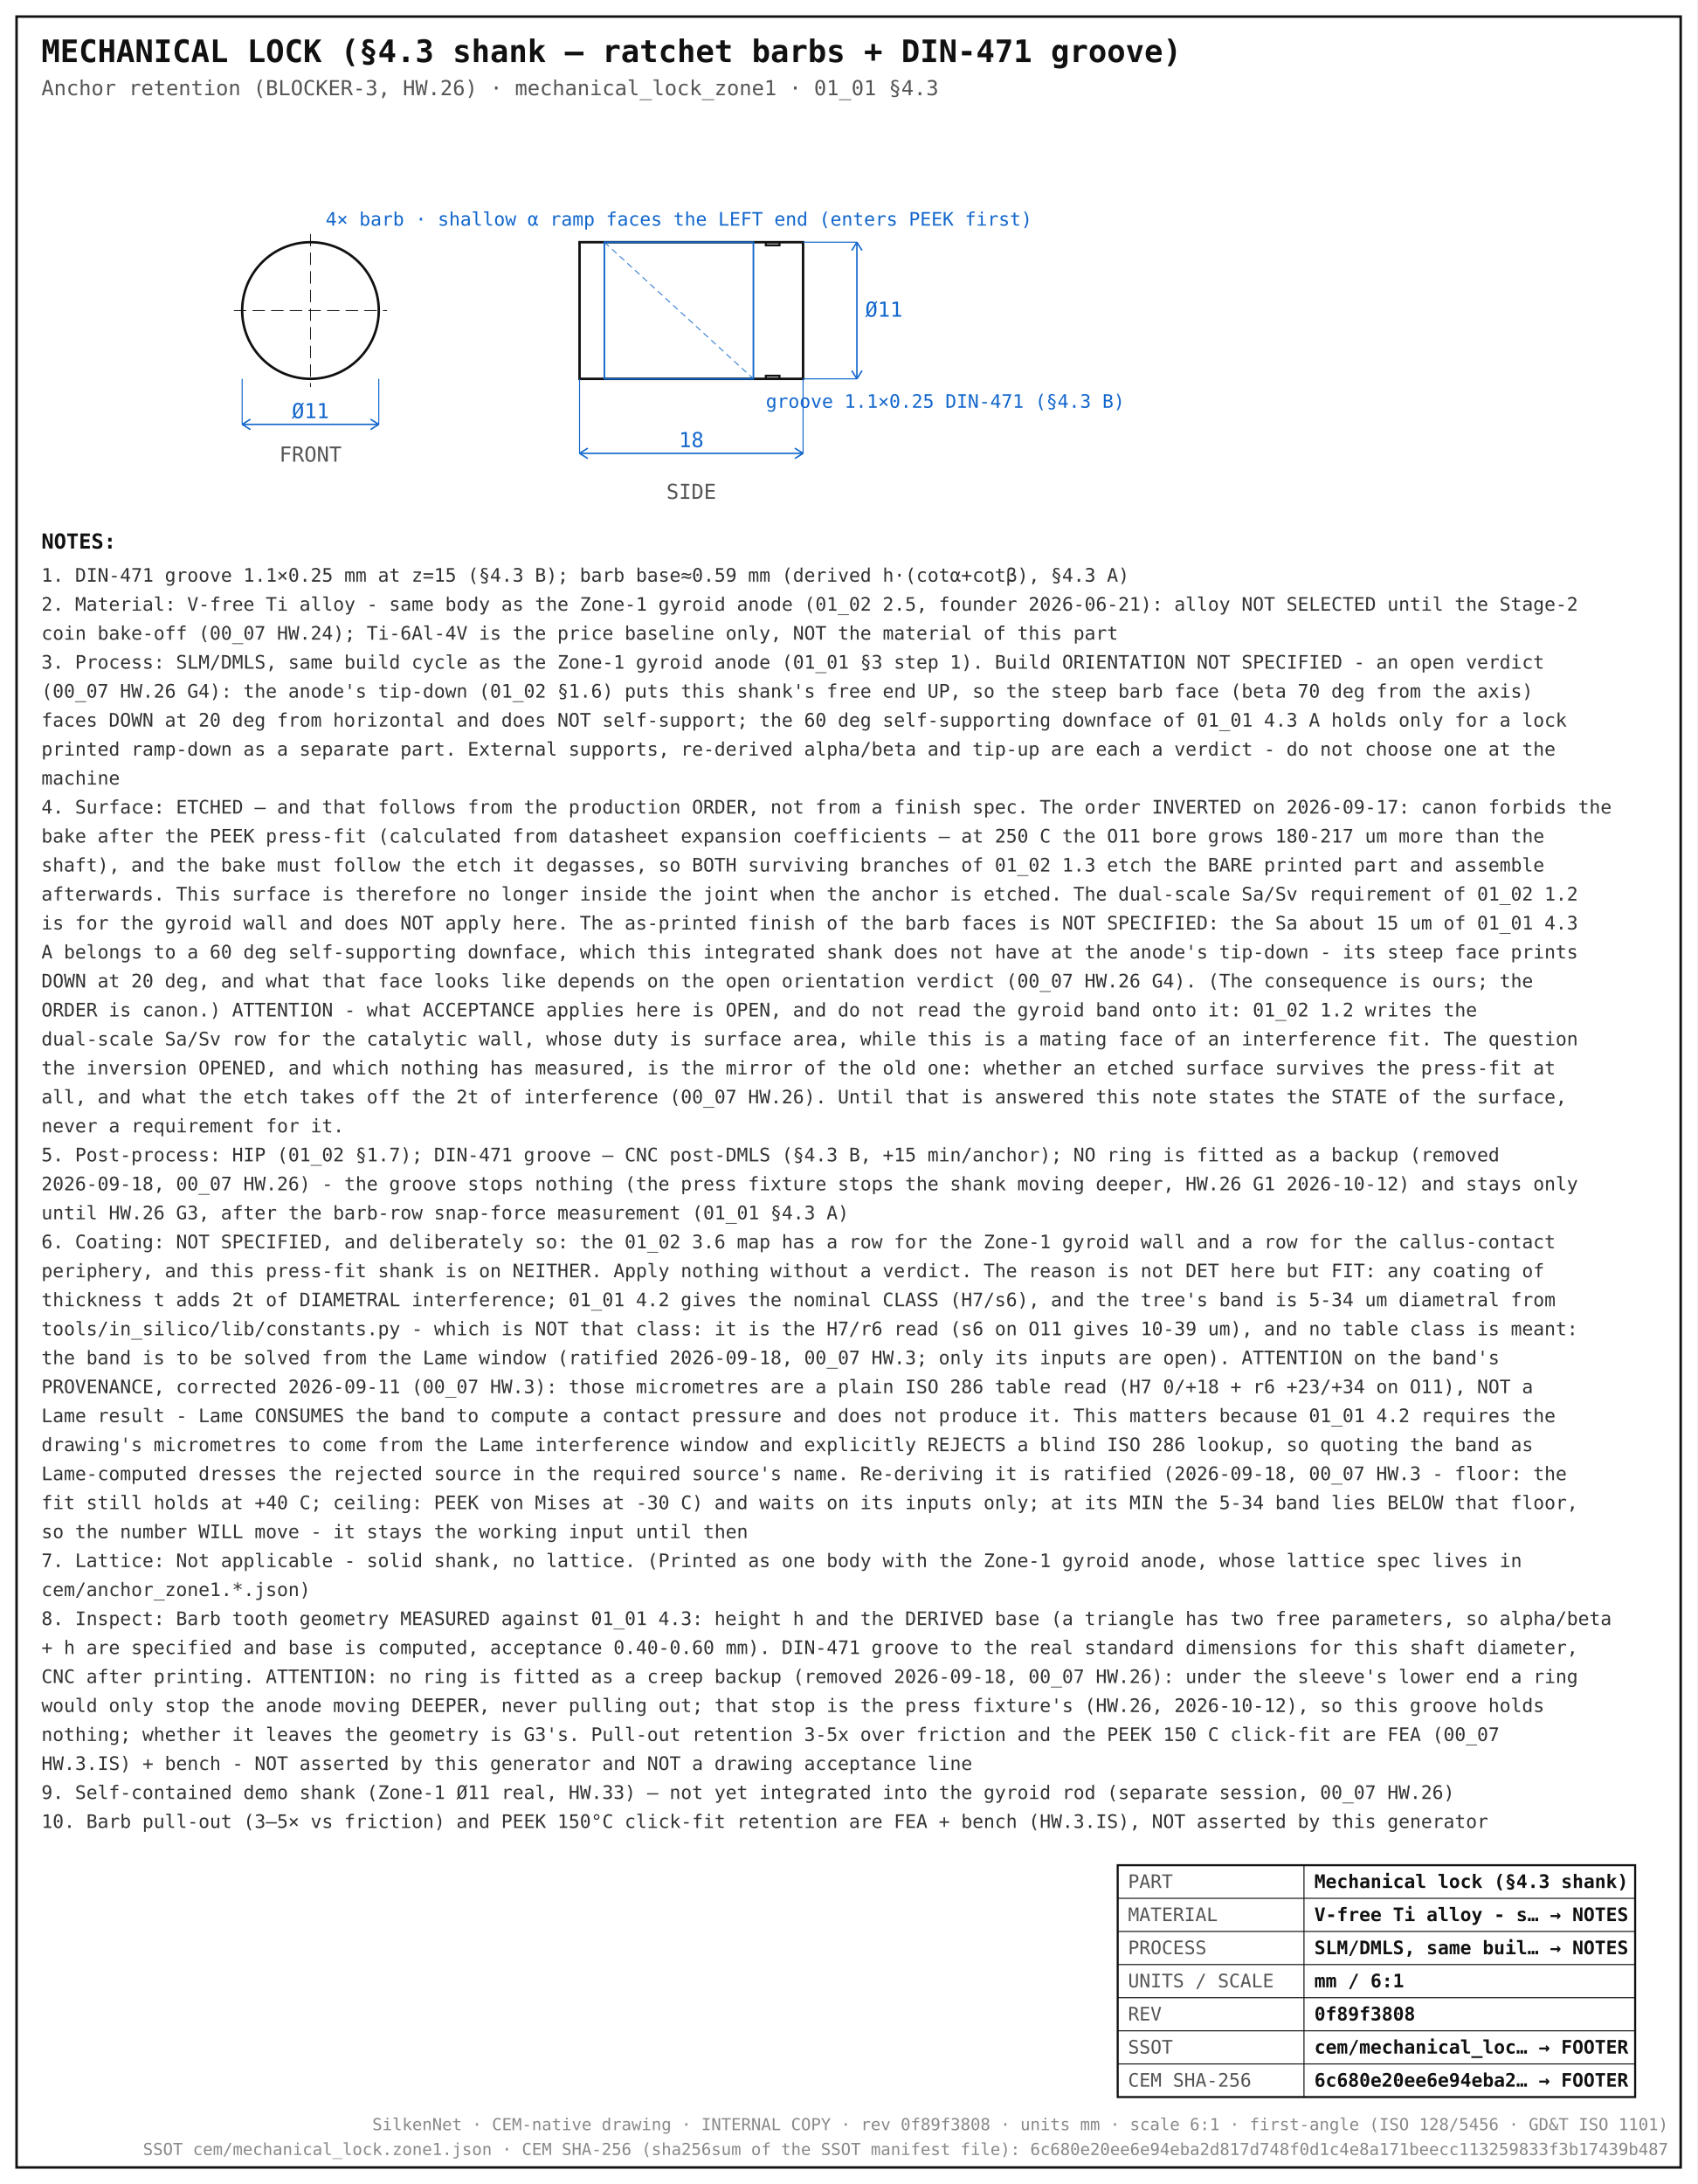
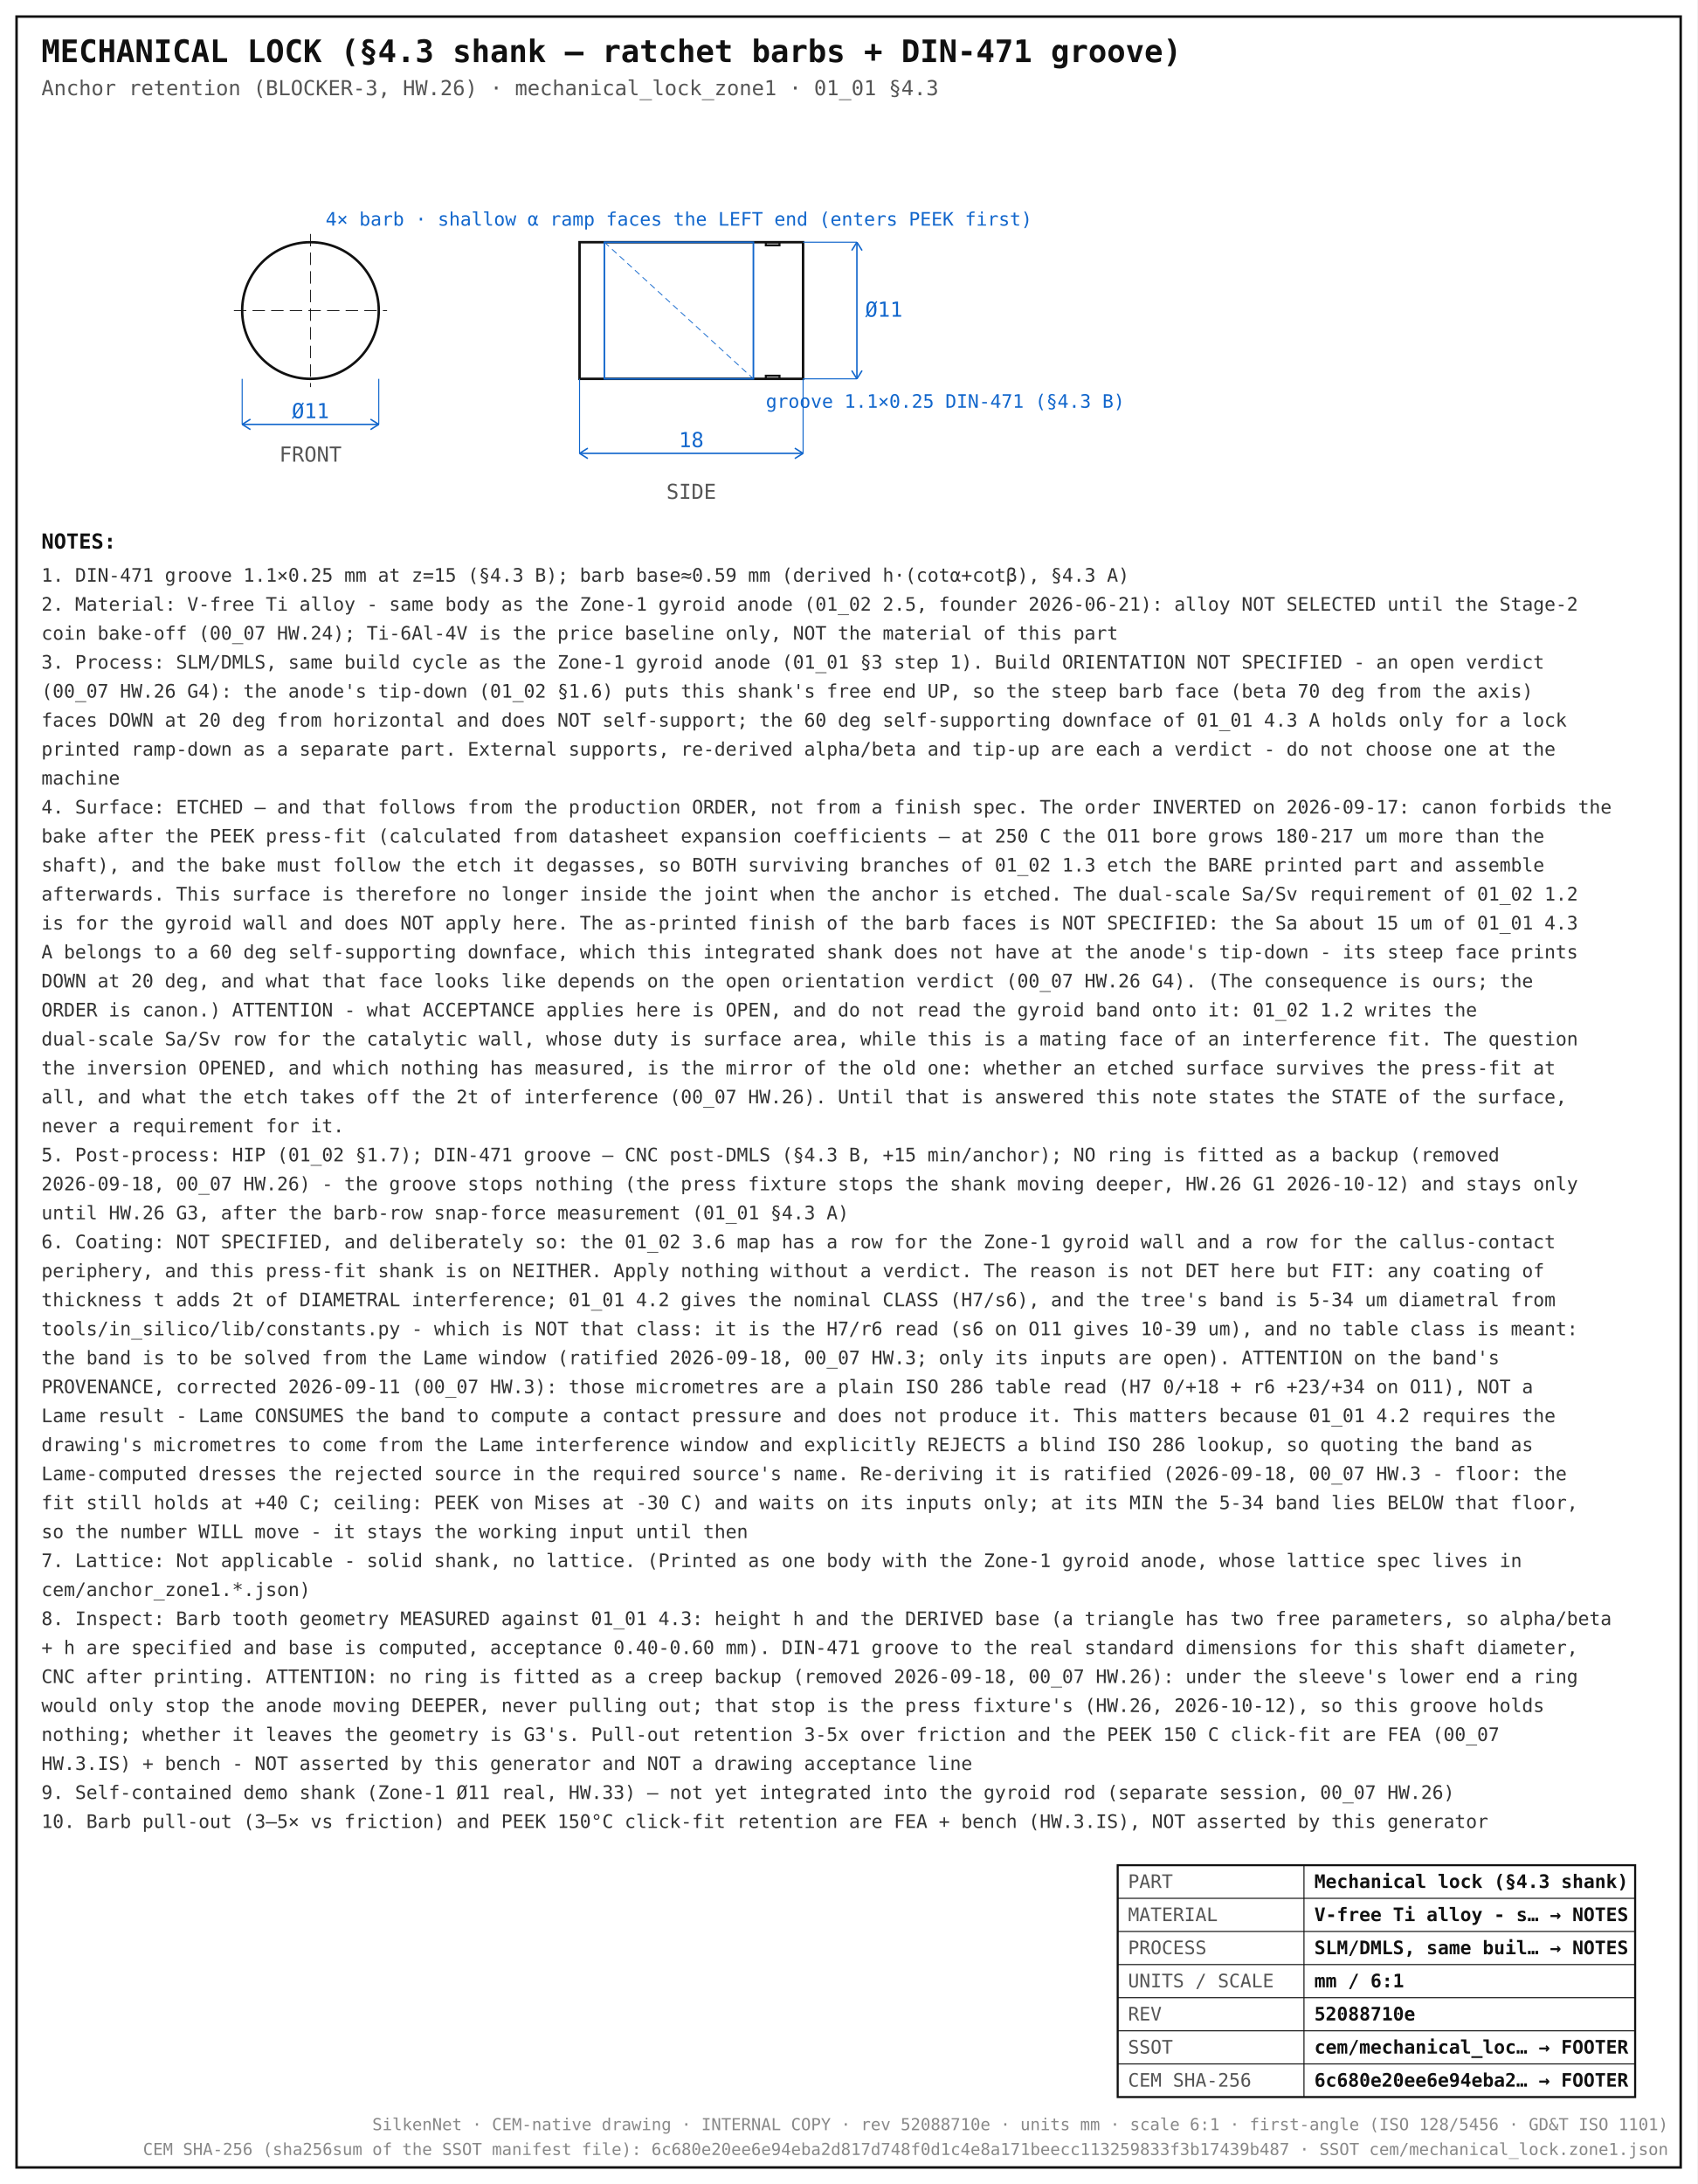
<svg xmlns="http://www.w3.org/2000/svg" width="820" height="1055" viewBox="0 0 820 1055">
  <rect x="0" y="0" width="820" height="1055" fill="white" />
  <rect x="8" y="8" width="804" height="1039" fill="none" stroke="#111" stroke-width="1.2" />
  <text x="20" y="30" font-family="monospace" font-size="15" text-anchor="start" fill="#111" font-weight="bold">MECHANICAL LOCK  (§4.3 shank — ratchet barbs + DIN-471 groove)</text>
  <text x="20" y="46" font-family="monospace" font-size="10" text-anchor="start" fill="#555" font-weight="normal">Anchor retention (BLOCKER-3, HW.26) · mechanical_lock_zone1 · 01_01 §4.3</text>
  <circle cx="150" cy="150" r="33" fill="none" stroke="#111" stroke-width="1.2" />
  <line x1="113" y1="150" x2="187" y2="150" stroke="#111" stroke-width="0.4" stroke-dasharray="6 3" />
  <line x1="150" y1="113" x2="150" y2="187" stroke="#111" stroke-width="0.4" stroke-dasharray="6 3" />
  <text x="150" y="223" font-family="monospace" font-size="10" text-anchor="middle" fill="#555" font-weight="normal">FRONT</text>
  <line x1="117" y1="183" x2="117" y2="205" stroke="#1166cc" stroke-width="0.5" />
  <line x1="183" y1="183" x2="183" y2="205" stroke="#1166cc" stroke-width="0.5" />
  <line x1="117" y1="205" x2="183" y2="205" stroke="#1166cc" stroke-width="0.7" />
  <line x1="117" y1="205" x2="121" y2="202.5" stroke="#1166cc" stroke-width="0.7" />
  <line x1="117" y1="205" x2="121" y2="207.5" stroke="#1166cc" stroke-width="0.7" />
  <line x1="183" y1="205" x2="179" y2="202.5" stroke="#1166cc" stroke-width="0.7" />
  <line x1="183" y1="205" x2="179" y2="207.5" stroke="#1166cc" stroke-width="0.7" />
  <text x="150" y="202" font-family="monospace" font-size="10" text-anchor="middle" fill="#1166cc" font-weight="normal">Ø11</text>
  <rect x="280" y="117" width="108" height="66" fill="none" stroke="#111" stroke-width="1.2" />
  <rect x="292" y="117" width="72" height="66" fill="none" stroke="#1166cc" stroke-width="0.8" />
  <line x1="292" y1="117" x2="364" y2="183" stroke="#1166cc" stroke-width="0.4" stroke-dasharray="3 2" />
  <text x="328" y="109" font-family="monospace" font-size="9" text-anchor="middle" fill="#1166cc" font-weight="normal">4× barb · shallow α ramp faces the LEFT end (enters PEEK first)</text>
  <rect x="370" y="117" width="6.6" height="1.5" fill="none" stroke="#111" stroke-width="1" />
  <rect x="370" y="181.5" width="6.6" height="1.5" fill="none" stroke="#111" stroke-width="1" />
  <text x="370" y="197" font-family="monospace" font-size="9" text-anchor="start" fill="#1166cc" font-weight="normal">groove 1.1×0.25 DIN-471 (§4.3 B)</text>
  <text x="334" y="241" font-family="monospace" font-size="10" text-anchor="middle" fill="#555" font-weight="normal">SIDE</text>
  <line x1="280" y1="183" x2="280" y2="219" stroke="#1166cc" stroke-width="0.5" />
  <line x1="388" y1="183" x2="388" y2="219" stroke="#1166cc" stroke-width="0.5" />
  <line x1="280" y1="219" x2="388" y2="219" stroke="#1166cc" stroke-width="0.7" />
  <line x1="280" y1="219" x2="284" y2="216.5" stroke="#1166cc" stroke-width="0.7" />
  <line x1="280" y1="219" x2="284" y2="221.5" stroke="#1166cc" stroke-width="0.7" />
  <line x1="388" y1="219" x2="384" y2="216.5" stroke="#1166cc" stroke-width="0.7" />
  <line x1="388" y1="219" x2="384" y2="221.5" stroke="#1166cc" stroke-width="0.7" />
  <text x="334" y="216" font-family="monospace" font-size="10" text-anchor="middle" fill="#1166cc" font-weight="normal">18</text>
  <line x1="388" y1="117" x2="414" y2="117" stroke="#1166cc" stroke-width="0.5" />
  <line x1="388" y1="183" x2="414" y2="183" stroke="#1166cc" stroke-width="0.5" />
  <line x1="414" y1="117" x2="414" y2="183" stroke="#1166cc" stroke-width="0.7" />
  <line x1="414" y1="117" x2="411.5" y2="121" stroke="#1166cc" stroke-width="0.7" />
  <line x1="414" y1="117" x2="416.5" y2="121" stroke="#1166cc" stroke-width="0.7" />
  <line x1="414" y1="183" x2="411.5" y2="179" stroke="#1166cc" stroke-width="0.7" />
  <line x1="414" y1="183" x2="416.5" y2="179" stroke="#1166cc" stroke-width="0.7" />
  <text x="418" y="153" font-family="monospace" font-size="10" text-anchor="start" fill="#1166cc" font-weight="normal">Ø11</text>
  <text x="20" y="265" font-family="monospace" font-size="10" text-anchor="start" fill="#111" font-weight="bold">NOTES:</text>
  <text x="20" y="281" font-family="monospace" font-size="9" text-anchor="start" fill="#333" font-weight="normal">1. DIN-471 groove 1.1×0.25 mm at z=15 (§4.3 B); barb base≈0.59 mm (derived h·(cotα+cotβ), §4.3 A)</text>
  <text x="20" y="295" font-family="monospace" font-size="9" text-anchor="start" fill="#333" font-weight="normal">2. Material: V-free Ti alloy - same body as the Zone-1 gyroid anode (01_02 2.5, founder 2026-06-21): alloy NOT SELECTED until the Stage-2</text>
  <text x="20" y="309" font-family="monospace" font-size="9" text-anchor="start" fill="#333" font-weight="normal">   coin bake-off (00_07 HW.24); Ti-6Al-4V is the price baseline only, NOT the material of this part</text>
  <text x="20" y="323" font-family="monospace" font-size="9" text-anchor="start" fill="#333" font-weight="normal">3. Process: SLM/DMLS, same build cycle as the Zone-1 gyroid anode (01_01 §3 step 1). Build ORIENTATION NOT SPECIFIED - an open verdict</text>
  <text x="20" y="337" font-family="monospace" font-size="9" text-anchor="start" fill="#333" font-weight="normal">   (00_07 HW.26 G4): the anode's tip-down (01_02 §1.6) puts this shank's free end UP, so the steep barb face (beta 70 deg from the axis)</text>
  <text x="20" y="351" font-family="monospace" font-size="9" text-anchor="start" fill="#333" font-weight="normal">   faces DOWN at 20 deg from horizontal and does NOT self-support; the 60 deg self-supporting downface of 01_01 4.3 A holds only for a lock</text>
  <text x="20" y="365" font-family="monospace" font-size="9" text-anchor="start" fill="#333" font-weight="normal">   printed ramp-down as a separate part. External supports, re-derived alpha/beta and tip-up are each a verdict - do not choose one at the</text>
  <text x="20" y="379" font-family="monospace" font-size="9" text-anchor="start" fill="#333" font-weight="normal">   machine</text>
  <text x="20" y="393" font-family="monospace" font-size="9" text-anchor="start" fill="#333" font-weight="normal">4. Surface: ETCHED — and that follows from the production ORDER, not from a finish spec. The order INVERTED on 2026-09-17: canon forbids the</text>
  <text x="20" y="407" font-family="monospace" font-size="9" text-anchor="start" fill="#333" font-weight="normal">   bake after the PEEK press-fit (calculated from datasheet expansion coefficients — at 250 C the O11 bore grows 180-217 um more than the</text>
  <text x="20" y="421" font-family="monospace" font-size="9" text-anchor="start" fill="#333" font-weight="normal">   shaft), and the bake must follow the etch it degasses, so BOTH surviving branches of 01_02 1.3 etch the BARE printed part and assemble</text>
  <text x="20" y="435" font-family="monospace" font-size="9" text-anchor="start" fill="#333" font-weight="normal">   afterwards. This surface is therefore no longer inside the joint when the anchor is etched. The dual-scale Sa/Sv requirement of 01_02 1.2</text>
  <text x="20" y="449" font-family="monospace" font-size="9" text-anchor="start" fill="#333" font-weight="normal">   is for the gyroid wall and does NOT apply here. The as-printed finish of the barb faces is NOT SPECIFIED: the Sa about 15 um of 01_01 4.3</text>
  <text x="20" y="463" font-family="monospace" font-size="9" text-anchor="start" fill="#333" font-weight="normal">   A belongs to a 60 deg self-supporting downface, which this integrated shank does not have at the anode's tip-down - its steep face prints</text>
  <text x="20" y="477" font-family="monospace" font-size="9" text-anchor="start" fill="#333" font-weight="normal">   DOWN at 20 deg, and what that face looks like depends on the open orientation verdict (00_07 HW.26 G4). (The consequence is ours; the</text>
  <text x="20" y="491" font-family="monospace" font-size="9" text-anchor="start" fill="#333" font-weight="normal">   ORDER is canon.) ATTENTION - what ACCEPTANCE applies here is OPEN, and do not read the gyroid band onto it: 01_02 1.2 writes the</text>
  <text x="20" y="505" font-family="monospace" font-size="9" text-anchor="start" fill="#333" font-weight="normal">   dual-scale Sa/Sv row for the catalytic wall, whose duty is surface area, while this is a mating face of an interference fit. The question</text>
  <text x="20" y="519" font-family="monospace" font-size="9" text-anchor="start" fill="#333" font-weight="normal">   the inversion OPENED, and which nothing has measured, is the mirror of the old one: whether an etched surface survives the press-fit at</text>
  <text x="20" y="533" font-family="monospace" font-size="9" text-anchor="start" fill="#333" font-weight="normal">   all, and what the etch takes off the 2t of interference (00_07 HW.26). Until that is answered this note states the STATE of the surface,</text>
  <text x="20" y="547" font-family="monospace" font-size="9" text-anchor="start" fill="#333" font-weight="normal">   never a requirement for it.</text>
  <text x="20" y="561" font-family="monospace" font-size="9" text-anchor="start" fill="#333" font-weight="normal">5. Post-process: HIP (01_02 §1.7); DIN-471 groove — CNC post-DMLS (§4.3 B, +15 min/anchor); NO ring is fitted as a backup (removed</text>
  <text x="20" y="575" font-family="monospace" font-size="9" text-anchor="start" fill="#333" font-weight="normal">   2026-09-18, 00_07 HW.26) - the groove stops nothing (the press fixture stops the shank moving deeper, HW.26 G1 2026-10-12) and stays only</text>
  <text x="20" y="589" font-family="monospace" font-size="9" text-anchor="start" fill="#333" font-weight="normal">   until HW.26 G3, after the barb-row snap-force measurement (01_01 §4.3 A)</text>
  <text x="20" y="603" font-family="monospace" font-size="9" text-anchor="start" fill="#333" font-weight="normal">6. Coating: NOT SPECIFIED, and deliberately so: the 01_02 3.6 map has a row for the Zone-1 gyroid wall and a row for the callus-contact</text>
  <text x="20" y="617" font-family="monospace" font-size="9" text-anchor="start" fill="#333" font-weight="normal">   periphery, and this press-fit shank is on NEITHER. Apply nothing without a verdict. The reason is not DET here but FIT: any coating of</text>
  <text x="20" y="631" font-family="monospace" font-size="9" text-anchor="start" fill="#333" font-weight="normal">   thickness t adds 2t of DIAMETRAL interference; 01_01 4.2 gives the nominal CLASS (H7/s6), and the tree's band is 5-34 um diametral from</text>
  <text x="20" y="645" font-family="monospace" font-size="9" text-anchor="start" fill="#333" font-weight="normal">   tools/in_silico/lib/constants.py - which is NOT that class: it is the H7/r6 read (s6 on O11 gives 10-39 um), and no table class is meant:</text>
  <text x="20" y="659" font-family="monospace" font-size="9" text-anchor="start" fill="#333" font-weight="normal">   the band is to be solved from the Lame window (ratified 2026-09-18, 00_07 HW.3; only its inputs are open). ATTENTION on the band's</text>
  <text x="20" y="673" font-family="monospace" font-size="9" text-anchor="start" fill="#333" font-weight="normal">   PROVENANCE, corrected 2026-09-11 (00_07 HW.3): those micrometres are a plain ISO 286 table read (H7 0/+18 + r6 +23/+34 on O11), NOT a</text>
  <text x="20" y="687" font-family="monospace" font-size="9" text-anchor="start" fill="#333" font-weight="normal">   Lame result - Lame CONSUMES the band to compute a contact pressure and does not produce it. This matters because 01_01 4.2 requires the</text>
  <text x="20" y="701" font-family="monospace" font-size="9" text-anchor="start" fill="#333" font-weight="normal">   drawing's micrometres to come from the Lame interference window and explicitly REJECTS a blind ISO 286 lookup, so quoting the band as</text>
  <text x="20" y="715" font-family="monospace" font-size="9" text-anchor="start" fill="#333" font-weight="normal">   Lame-computed dresses the rejected source in the required source's name. Re-deriving it is ratified (2026-09-18, 00_07 HW.3 - floor: the</text>
  <text x="20" y="729" font-family="monospace" font-size="9" text-anchor="start" fill="#333" font-weight="normal">   fit still holds at +40 C; ceiling: PEEK von Mises at -30 C) and waits on its inputs only; at its MIN the 5-34 band lies BELOW that floor,</text>
  <text x="20" y="743" font-family="monospace" font-size="9" text-anchor="start" fill="#333" font-weight="normal">   so the number WILL move - it stays the working input until then</text>
  <text x="20" y="757" font-family="monospace" font-size="9" text-anchor="start" fill="#333" font-weight="normal">7. Lattice: Not applicable - solid shank, no lattice. (Printed as one body with the Zone-1 gyroid anode, whose lattice spec lives in</text>
  <text x="20" y="771" font-family="monospace" font-size="9" text-anchor="start" fill="#333" font-weight="normal">   cem/anchor_zone1.*.json)</text>
  <text x="20" y="785" font-family="monospace" font-size="9" text-anchor="start" fill="#333" font-weight="normal">8. Inspect: Barb tooth geometry MEASURED against 01_01 4.3: height h and the DERIVED base (a triangle has two free parameters, so alpha/beta</text>
  <text x="20" y="799" font-family="monospace" font-size="9" text-anchor="start" fill="#333" font-weight="normal">   + h are specified and base is computed, acceptance 0.40-0.60 mm). DIN-471 groove to the real standard dimensions for this shaft diameter,</text>
  <text x="20" y="813" font-family="monospace" font-size="9" text-anchor="start" fill="#333" font-weight="normal">   CNC after printing. ATTENTION: no ring is fitted as a creep backup (removed 2026-09-18, 00_07 HW.26): under the sleeve's lower end a ring</text>
  <text x="20" y="827" font-family="monospace" font-size="9" text-anchor="start" fill="#333" font-weight="normal">   would only stop the anode moving DEEPER, never pulling out; that stop is the press fixture's (HW.26, 2026-10-12), so this groove holds</text>
  <text x="20" y="841" font-family="monospace" font-size="9" text-anchor="start" fill="#333" font-weight="normal">   nothing; whether it leaves the geometry is G3's. Pull-out retention 3-5x over friction and the PEEK 150 C click-fit are FEA (00_07</text>
  <text x="20" y="855" font-family="monospace" font-size="9" text-anchor="start" fill="#333" font-weight="normal">   HW.3.IS) + bench - NOT asserted by this generator and NOT a drawing acceptance line</text>
  <text x="20" y="869" font-family="monospace" font-size="9" text-anchor="start" fill="#333" font-weight="normal">9. Self-contained demo shank (Zone-1 Ø11 real, HW.33) — not yet integrated into the gyroid rod (separate session, 00_07 HW.26)</text>
  <text x="20" y="883" font-family="monospace" font-size="9" text-anchor="start" fill="#333" font-weight="normal">10. Barb pull-out (3–5× vs friction) and PEEK 150°C click-fit retention are FEA + bench (HW.3.IS), NOT asserted by this generator</text>
  <rect x="540" y="901" width="250" height="112" fill="none" stroke="#111" stroke-width="1" />
  <line x1="630" y1="901" x2="630" y2="917" stroke="#111" stroke-width="0.5" />
  <text x="545" y="912" font-family="monospace" font-size="9" text-anchor="start" fill="#555" font-weight="normal">PART</text>
  <text x="635" y="912" font-family="monospace" font-size="9" text-anchor="start" fill="#111" font-weight="bold">Mechanical lock (§4.3 shank)</text>
  <line x1="540" y1="917" x2="790" y2="917" stroke="#111" stroke-width="0.5" />
  <line x1="630" y1="917" x2="630" y2="933" stroke="#111" stroke-width="0.5" />
  <text x="545" y="928" font-family="monospace" font-size="9" text-anchor="start" fill="#555" font-weight="normal">MATERIAL</text>
  <text x="635" y="928" font-family="monospace" font-size="9" text-anchor="start" fill="#111" font-weight="bold">V-free Ti alloy - s… → NOTES</text>
  <line x1="540" y1="933" x2="790" y2="933" stroke="#111" stroke-width="0.5" />
  <line x1="630" y1="933" x2="630" y2="949" stroke="#111" stroke-width="0.5" />
  <text x="545" y="944" font-family="monospace" font-size="9" text-anchor="start" fill="#555" font-weight="normal">PROCESS</text>
  <text x="635" y="944" font-family="monospace" font-size="9" text-anchor="start" fill="#111" font-weight="bold">SLM/DMLS, same buil… → NOTES</text>
  <line x1="540" y1="949" x2="790" y2="949" stroke="#111" stroke-width="0.5" />
  <line x1="630" y1="949" x2="630" y2="965" stroke="#111" stroke-width="0.5" />
  <text x="545" y="960" font-family="monospace" font-size="9" text-anchor="start" fill="#555" font-weight="normal">UNITS / SCALE</text>
  <text x="635" y="960" font-family="monospace" font-size="9" text-anchor="start" fill="#111" font-weight="bold">mm / 6:1</text>
  <line x1="540" y1="965" x2="790" y2="965" stroke="#111" stroke-width="0.5" />
  <line x1="630" y1="965" x2="630" y2="981" stroke="#111" stroke-width="0.5" />
  <text x="545" y="976" font-family="monospace" font-size="9" text-anchor="start" fill="#555" font-weight="normal">REV</text>
-   <text x="635" y="976" font-family="monospace" font-size="9" text-anchor="start" fill="#111" font-weight="bold">0f89f3808</text>
+   <text x="635" y="976" font-family="monospace" font-size="9" text-anchor="start" fill="#111" font-weight="bold">52088710e</text>
  <line x1="540" y1="981" x2="790" y2="981" stroke="#111" stroke-width="0.5" />
  <line x1="630" y1="981" x2="630" y2="997" stroke="#111" stroke-width="0.5" />
  <text x="545" y="992" font-family="monospace" font-size="9" text-anchor="start" fill="#555" font-weight="normal">SSOT</text>
  <text x="635" y="992" font-family="monospace" font-size="9" text-anchor="start" fill="#111" font-weight="bold">cem/mechanical_loc… → FOOTER</text>
  <line x1="540" y1="997" x2="790" y2="997" stroke="#111" stroke-width="0.5" />
  <line x1="630" y1="997" x2="630" y2="1013" stroke="#111" stroke-width="0.5" />
  <text x="545" y="1008" font-family="monospace" font-size="9" text-anchor="start" fill="#555" font-weight="normal">CEM SHA-256</text>
  <text x="635" y="1008" font-family="monospace" font-size="9" text-anchor="start" fill="#111" font-weight="bold">6c680e20ee6e94eba2… → FOOTER</text>
-   <text x="806" y="1029" font-family="monospace" font-size="8" text-anchor="end" fill="#888" font-weight="normal">SilkenNet · CEM-native drawing · INTERNAL COPY · rev 0f89f3808 · units mm · scale 6:1 · first-angle (ISO 128/5456 · GD&amp;T ISO 1101)</text>
-   <text x="806" y="1041" font-family="monospace" font-size="8" text-anchor="end" fill="#888" font-weight="normal">SSOT cem/mechanical_lock.zone1.json · CEM SHA-256 (sha256sum of the SSOT manifest file): 6c680e20ee6e94eba2d817d748f0d1c4e8a171beecc113259833f3b17439b487</text>
+   <text x="806" y="1029" font-family="monospace" font-size="8" text-anchor="end" fill="#888" font-weight="normal">SilkenNet · CEM-native drawing · INTERNAL COPY · rev 52088710e · units mm · scale 6:1 · first-angle (ISO 128/5456 · GD&amp;T ISO 1101)</text>
+   <text x="806" y="1041" font-family="monospace" font-size="8" text-anchor="end" fill="#888" font-weight="normal">CEM SHA-256 (sha256sum of the SSOT manifest file): 6c680e20ee6e94eba2d817d748f0d1c4e8a171beecc113259833f3b17439b487 · SSOT cem/mechanical_lock.zone1.json</text>
</svg>
